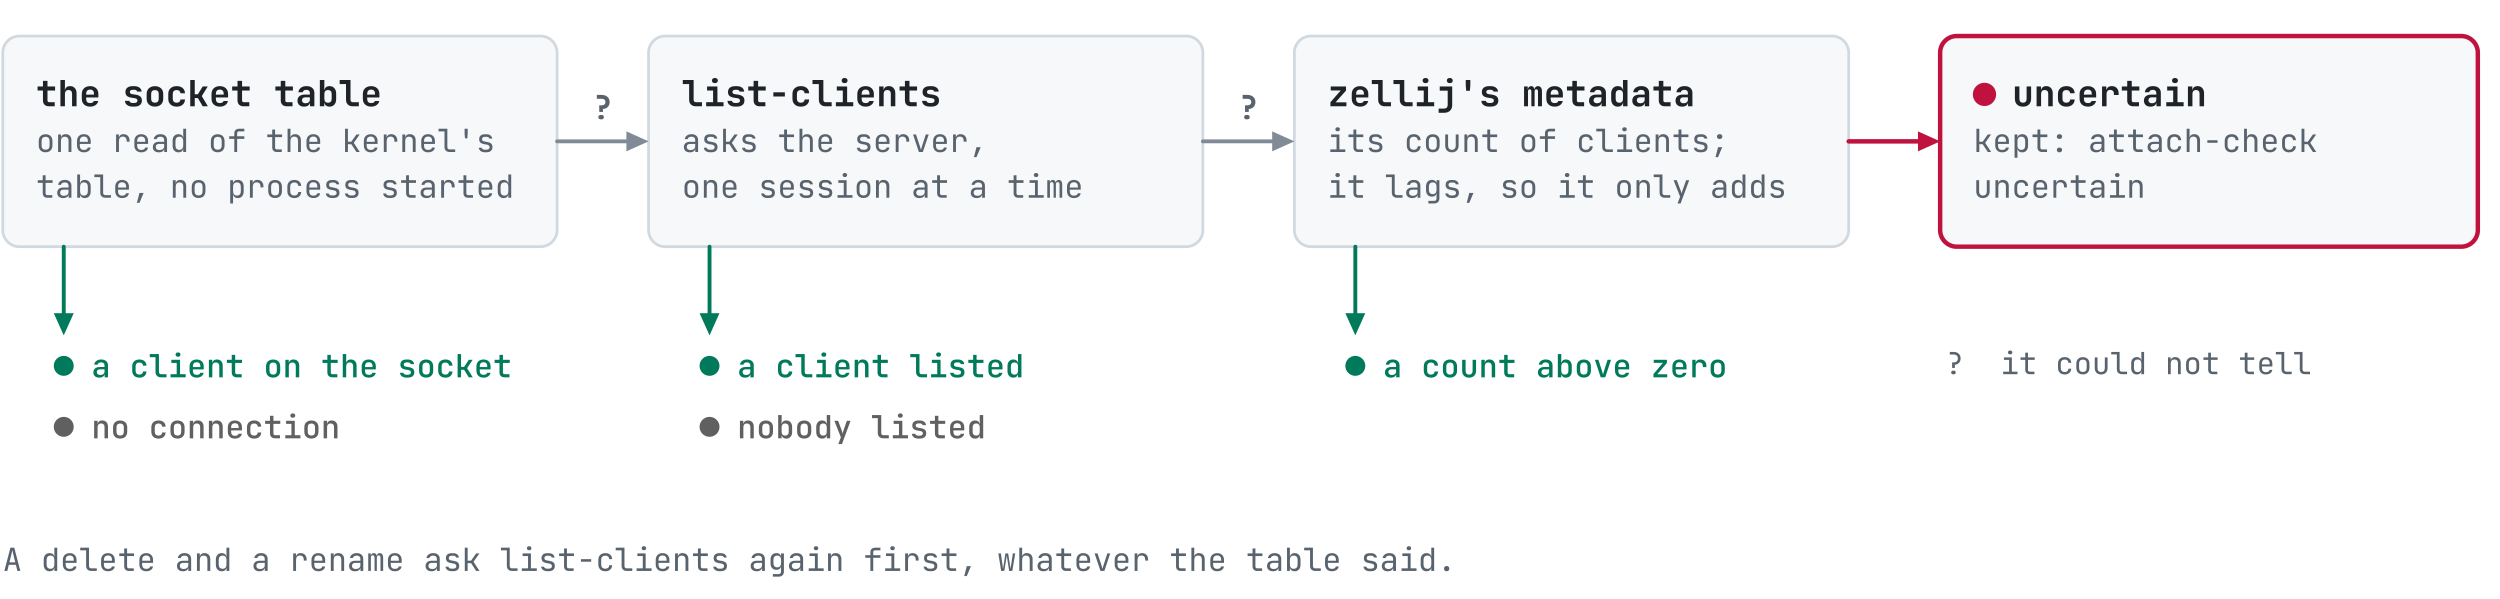
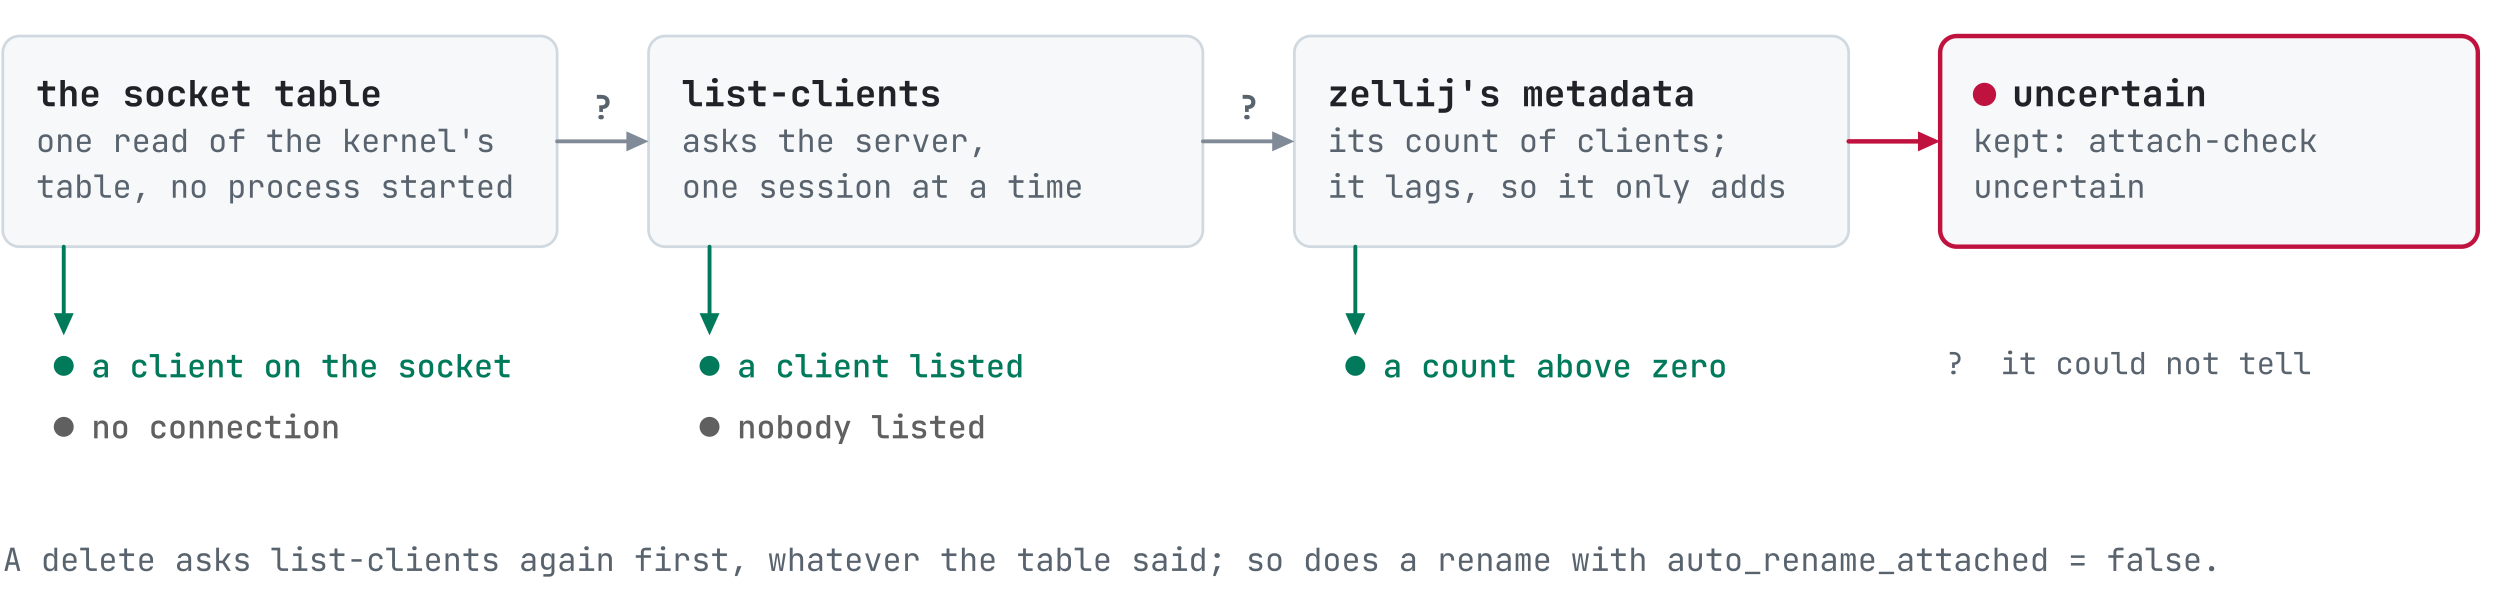
<svg xmlns="http://www.w3.org/2000/svg" viewBox="-1 -1 902 216" width="902" height="216" role="img" aria-label="How a pass tells whether a client is attached. The kernel's socket table answers first: a connection with an open other end means attached, no connection means no client. When the table cannot tell, zellij's list-clients is asked, one session at a time. When that gives no answer, zellij's count in its metadata file can add a client. When nothing can tell, the session is kept as uncertain.">
  <defs>
    <path id="g0" d="M360 0Q281 0 236 -44Q192 -88 192 -165V-437H43V-550H192V-705H318V-550H529V-437H318V-165Q318 -113 369 -113H519V0Z" />
    <path id="g1" d="M77 0V-730H202V-550L199 -445H233L199 -416Q199 -484 238 -522Q278 -560 347 -560Q428 -560 476 -506Q525 -452 525 -361V0H400V-348Q400 -398 374 -425Q348 -452 301 -452Q255 -452 228 -424Q202 -396 202 -344V0Z" />
    <path id="g2" d="M301 10Q231 10 179 -17Q127 -44 98 -92Q70 -141 70 -206V-344Q70 -409 98 -458Q127 -506 179 -533Q231 -560 301 -560Q370 -560 422 -533Q473 -506 502 -458Q530 -409 530 -344V-245H191V-206Q191 -148 219 -118Q247 -89 302 -89Q344 -89 370 -104Q396 -118 403 -146H526Q512 -75 450 -32Q389 10 301 10ZM409 -315V-345Q409 -402 382 -432Q355 -463 301 -463Q247 -463 219 -432Q191 -401 191 -344V-323L418 -325Z" />
    <path id="g3" d="M279 9Q216 9 169 -11Q122 -31 96 -66Q69 -102 67 -150H192Q194 -124 218 -108Q241 -92 279 -92H323Q369 -92 392 -110Q415 -128 415 -159Q415 -188 394 -204Q374 -221 331 -226L263 -236Q169 -249 125 -286Q81 -323 81 -397Q81 -474 133 -516Q185 -559 286 -559H324Q416 -559 471 -518Q526 -477 530 -408H405Q402 -430 380 -444Q359 -458 324 -458H286Q243 -458 224 -442Q204 -427 204 -397Q204 -369 221 -356Q238 -342 276 -336L347 -326Q445 -312 492 -274Q538 -235 538 -160Q538 -80 484 -36Q429 9 323 9Z" />
    <path id="g4" d="M300 9Q230 9 178 -18Q127 -44 98 -92Q70 -141 70 -207V-343Q70 -409 98 -458Q127 -506 178 -532Q230 -559 300 -559Q371 -559 422 -532Q473 -506 502 -458Q530 -409 530 -344V-207Q530 -141 502 -92Q473 -44 422 -18Q371 9 300 9ZM300 -100Q350 -100 378 -128Q405 -155 405 -207V-343Q405 -396 378 -423Q350 -450 300 -450Q251 -450 223 -423Q195 -396 195 -343V-207Q195 -155 223 -128Q251 -100 300 -100Z" />
    <path id="g5" d="M303 10Q233 10 180 -16Q128 -43 99 -92Q70 -140 70 -206V-344Q70 -411 99 -459Q128 -507 180 -534Q233 -560 303 -560Q407 -560 469 -506Q531 -453 534 -361H409Q406 -404 378 -428Q351 -451 303 -451Q253 -451 224 -424Q195 -396 195 -345V-206Q195 -155 224 -127Q253 -99 303 -99Q351 -99 378 -122Q406 -146 409 -189H534Q531 -97 469 -44Q407 10 303 10Z" />
    <path id="g6" d="M80 0V-730H205V-334H292L426 -550H566L400 -284L569 0H426L292 -228H205V0Z" />
    <path id="g7" d="M239 10Q154 10 105 -35Q56 -80 56 -156Q56 -237 110 -281Q164 -325 263 -325H400V-372Q400 -412 374 -434Q348 -457 303 -457Q262 -457 235 -439Q208 -421 203 -390H81Q90 -468 151 -514Q212 -560 307 -560Q408 -560 466 -510Q525 -459 525 -373V0H404V-96H384L404 -123Q404 -62 359 -26Q314 10 239 10ZM280 -84Q333 -84 366 -111Q400 -138 400 -181V-248H265Q227 -248 204 -226Q181 -204 181 -168Q181 -129 208 -106Q234 -84 280 -84Z" />
    <path id="g8" d="M347 10Q279 10 239 -28Q199 -67 199 -134L227 -105H199V0H77V-730H202V-576L198 -445H227L199 -416Q199 -483 239 -522Q279 -560 347 -560Q430 -560 480 -503Q530 -446 530 -349V-200Q530 -104 480 -47Q430 10 347 10ZM303 -98Q351 -98 378 -126Q405 -154 405 -206V-344Q405 -396 378 -424Q351 -452 303 -452Q256 -452 229 -424Q202 -395 202 -344V-206Q202 -155 229 -126Q256 -98 303 -98Z" />
    <path id="g9" d="M384 0Q330 0 290 -22Q249 -44 226 -84Q203 -125 203 -178V-617H27V-730H328V-178Q328 -148 346 -130Q363 -113 393 -113H559V0Z" />
    <path id="g10" d="M300 8Q234 8 186 -17Q138 -42 112 -90Q85 -137 85 -202V-348Q85 -414 112 -461Q138 -508 186 -533Q234 -558 300 -558Q366 -558 414 -533Q462 -508 488 -461Q515 -414 515 -349V-202Q515 -137 488 -90Q462 -42 414 -17Q366 8 300 8ZM300 -72Q359 -72 392 -105Q425 -138 425 -202V-348Q425 -412 392 -445Q359 -478 300 -478Q242 -478 208 -445Q175 -412 175 -348V-202Q175 -138 208 -105Q242 -72 300 -72Z" />
    <path id="g11" d="M92 0V-550H182V-445H201L182 -424Q182 -489 221 -524Q260 -560 329 -560Q412 -560 461 -509Q510 -458 510 -370V0H420V-360Q420 -419 388 -450Q357 -482 303 -482Q247 -482 214 -448Q182 -414 182 -350V0Z" />
    <path id="g12" d="M300 10Q235 10 186 -16Q138 -42 112 -90Q85 -137 85 -200V-350Q85 -414 112 -461Q138 -508 186 -534Q235 -560 300 -560Q365 -560 414 -534Q462 -508 488 -461Q515 -414 515 -350V-253H173V-200Q173 -135 206 -100Q239 -66 300 -66Q352 -66 384 -84Q416 -103 423 -140H513Q504 -71 446 -30Q387 10 300 10ZM427 -313V-350Q427 -415 394 -450Q362 -485 300 -485Q239 -485 206 -450Q173 -415 173 -350V-321H434Z" />
    <path id="g13" d="M111 0V-550H199V-445H220L191 -380Q191 -469 230 -514Q268 -560 344 -560Q431 -560 482 -506Q534 -451 534 -358V-325H444V-350Q444 -415 412 -450Q381 -484 323 -484Q266 -484 234 -449Q201 -414 201 -350V0Z" />
    <path id="g14" d="M252 10Q165 10 115 -34Q65 -79 65 -155Q65 -232 115 -276Q165 -320 250 -320H420V-375Q420 -426 390 -454Q359 -481 303 -481Q254 -481 221 -460Q188 -440 183 -405H93Q102 -476 160 -518Q218 -560 305 -560Q400 -560 455 -511Q510 -462 510 -378V0H422V-105H407L422 -120Q422 -60 376 -25Q329 10 252 10ZM274 -61Q338 -61 379 -93Q420 -125 420 -175V-253H252Q207 -253 181 -228Q155 -203 155 -160Q155 -114 186 -88Q218 -61 274 -61Z" />
    <path id="g15" d="M268 10Q186 10 136 -45Q85 -100 85 -194V-355Q85 -450 135 -505Q185 -560 268 -560Q336 -560 377 -523Q418 -486 418 -424L400 -445H420L418 -570V-730H508V0H418V-105H400L418 -126Q418 -63 377 -26Q336 10 268 10ZM298 -68Q354 -68 386 -103Q418 -138 418 -200V-350Q418 -412 386 -447Q354 -482 298 -482Q241 -482 208 -448Q175 -414 175 -350V-200Q175 -136 208 -102Q241 -68 298 -68Z" />
    <path id="g16" d="M220 0V-413H60V-495H220V-590Q220 -655 261 -692Q302 -730 374 -730H535V-648H374Q343 -648 326 -634Q310 -619 310 -590V-495H535V-413H310V0Z" />
    <path id="g17" d="M360 0Q289 0 250 -38Q210 -76 210 -145V-468H55V-550H210V-705H300V-550H520V-468H300V-145Q300 -82 360 -82H510V0Z" />
    <path id="g18" d="M92 0V-730H182V-550V-445H201L182 -424Q182 -489 221 -524Q260 -560 329 -560Q412 -560 461 -509Q510 -458 510 -370V0H420V-360Q420 -419 388 -452Q357 -484 303 -484Q247 -484 214 -449Q182 -414 182 -350V0Z" />
    <path id="g19" d="M95 0V-730H185V-323H291L451 -550H554L369 -288L557 0H452L292 -245H185V0Z" />
    <path id="g20" d="M375 0Q327 0 291 -19Q255 -38 235 -73Q215 -108 215 -155V-648H30V-730H305V-155Q305 -121 324 -102Q343 -82 375 -82H550V0Z" />
    <path id="g21" d="M258 -430 246 -580V-730H343V-580L332 -430Z" />
    <path id="g22" d="M283 8Q227 8 186 -10Q144 -27 120 -59Q95 -91 90 -135H180Q186 -106 212 -89Q239 -72 283 -72H325Q378 -72 404 -94Q430 -115 430 -151Q430 -186 406 -206Q383 -227 337 -234L263 -246Q182 -260 142 -296Q103 -333 103 -403Q103 -477 150 -518Q197 -558 291 -558H329Q408 -558 456 -521Q504 -484 514 -421H424Q418 -447 394 -462Q370 -478 329 -478H291Q240 -478 216 -459Q193 -440 193 -402Q193 -368 213 -352Q233 -336 276 -329L350 -317Q439 -303 480 -265Q520 -227 520 -155Q520 -79 472 -36Q423 8 325 8Z" />
    <path id="g23" d="M332 10Q264 10 223 -26Q182 -63 182 -126L200 -105H182V0H92V-730H182V-570L180 -445H200L182 -424Q182 -486 224 -523Q265 -560 332 -560Q415 -560 465 -505Q515 -450 515 -355V-194Q515 -100 465 -45Q415 10 332 10ZM302 -68Q359 -68 392 -102Q425 -136 425 -200V-350Q425 -414 392 -448Q359 -482 302 -482Q247 -482 214 -447Q182 -412 182 -350V-200Q182 -138 214 -103Q247 -68 302 -68Z" />
    <path id="g24" d="M165 160 245 -151H375L245 160Z" />
    <path id="g25" d="M92 180V-550H182V-445H200L182 -424Q182 -487 224 -524Q265 -560 333 -560Q416 -560 466 -506Q515 -451 515 -356V-195Q515 -132 492 -86Q470 -40 430 -15Q389 10 333 10Q266 10 224 -27Q182 -64 182 -126L200 -105H180L182 20V180ZM303 -68Q360 -68 392 -102Q425 -136 425 -200V-350Q425 -414 392 -448Q360 -482 303 -482Q248 -482 215 -447Q182 -412 182 -350V-200Q182 -138 215 -103Q248 -68 303 -68Z" />
    <path id="g26" d="M304 10Q238 10 188 -15Q139 -40 112 -88Q85 -135 85 -200V-350Q85 -416 112 -463Q139 -510 188 -535Q238 -560 304 -560Q399 -560 457 -509Q515 -458 518 -370H428Q425 -423 392 -452Q360 -480 304 -480Q245 -480 210 -446Q175 -413 175 -351V-200Q175 -138 210 -104Q245 -70 304 -70Q360 -70 392 -99Q425 -128 428 -180H518Q515 -92 457 -41Q399 10 304 10Z" />
    <path id="g27" d="M76 0V-114H268V-437H101V-550H388V-114H558V0ZM318 -642Q280 -642 258 -662Q236 -681 236 -714Q236 -747 258 -766Q280 -786 318 -786Q356 -786 378 -766Q400 -747 400 -714Q400 -681 378 -662Q356 -642 318 -642Z" />
    <path id="g28" d="M140 -272V-388H460V-272Z" />
    <path id="g29" d="M77 0V-550H199V-445H233L199 -416Q199 -484 238 -522Q278 -560 347 -560Q428 -560 476 -506Q525 -452 525 -361V0H400V-348Q400 -398 374 -425Q348 -452 301 -452Q255 -452 228 -424Q202 -396 202 -344V0Z" />
    <path id="g30" d="M239 0 55 -550H147L269 -180Q280 -147 289 -116Q298 -86 302 -69Q307 -86 316 -116Q325 -147 335 -180L454 -550H545L361 0Z" />
    <path id="g31" d="M85 0V-82H280V-468H110V-550H370V-82H555V0ZM315 -649Q282 -649 263 -666Q244 -683 244 -712Q244 -742 263 -760Q282 -777 315 -777Q348 -777 367 -760Q386 -742 386 -712Q386 -683 367 -666Q348 -649 315 -649Z" />
    <path id="g32" d="M66 0V-550H145V-484H163L149 -460Q149 -506 174 -533Q198 -560 240 -560Q286 -560 311 -526Q336 -492 336 -430L309 -484H351L332 -460Q332 -506 358 -533Q383 -560 425 -560Q477 -560 506 -521Q534 -482 534 -418V0H451V-419Q451 -453 436 -472Q422 -491 394 -491Q367 -491 352 -472Q336 -454 336 -420V0H264V-419Q264 -454 248 -472Q233 -491 205 -491Q177 -491 163 -472Q149 -454 149 -420V0Z" />
    <path id="g33" d="M193 -217 191 -417H270Q320 -417 350 -444Q380 -471 380 -515Q380 -560 350 -586Q320 -613 269 -613H120V-730H263Q337 -730 391 -704Q445 -677 475 -629Q505 -581 505 -515Q505 -454 480 -408Q454 -362 409 -335Q364 -308 304 -307V-217ZM234 5Q203 5 184 -14Q165 -32 165 -61Q165 -90 184 -108Q203 -127 234 -127H264Q295 -127 314 -109Q332 -91 332 -61Q332 -32 313 -14Q294 5 263 5Z" />
    <path id="g34" d="M78 0V-113L365 -440H87V-550H511V-437L221 -110H522V0Z" />
    <path id="g35" d="M82 180V64H229Q279 64 306 37Q333 10 333 -39V-434H112V-550H458V-36Q458 64 398 122Q338 180 236 180ZM391 -642Q353 -642 331 -662Q309 -681 309 -714Q309 -747 331 -766Q353 -786 391 -786Q429 -786 451 -766Q473 -747 473 -714Q473 -681 451 -662Q429 -642 391 -642Z" />
    <path id="g36" d="M247 -430 234 -574V-730H361V-574L349 -430Z" />
    <path id="g37" d="M52 0V-550H154V-476H175L158 -458Q158 -504 184 -532Q210 -560 251 -560Q295 -560 320 -524Q344 -488 344 -427L322 -476H356L343 -458Q343 -504 369 -532Q395 -560 438 -560Q489 -560 519 -522Q549 -484 549 -419V0H439V-414Q439 -441 427 -456Q415 -472 392 -472Q370 -472 358 -457Q345 -442 345 -414V0H255V-414Q255 -442 243 -457Q231 -472 208 -472Q185 -472 174 -457Q162 -442 162 -414V0Z" />
    <path id="g38" d="M253 10Q171 10 120 -47Q70 -104 70 -200V-349Q70 -446 120 -503Q170 -560 253 -560Q321 -560 361 -522Q401 -483 401 -416L373 -445H402L398 -576V-730H523V0H401V-105H373L401 -134Q401 -67 361 -28Q321 10 253 10ZM297 -98Q345 -98 372 -126Q398 -155 398 -206V-344Q398 -395 372 -424Q345 -452 297 -452Q249 -452 222 -424Q195 -396 195 -344V-206Q195 -154 222 -126Q249 -98 297 -98Z" />
    <path id="g39" d="M299 10Q204 10 147 -46Q90 -103 90 -200V-550H180V-200Q180 -138 212 -104Q244 -69 299 -69Q355 -69 388 -104Q420 -138 420 -200V-550H510V-200Q510 -103 452 -46Q394 10 299 10Z" />
    <path id="g40" d="M170 160 250 -151H380L250 160ZM290 -410Q257 -410 236 -431Q215 -452 215 -485Q215 -517 236 -538Q258 -560 290 -560H310Q342 -560 364 -538Q385 -517 385 -485Q385 -452 364 -431Q343 -410 310 -410Z" />
    <path id="g41" d="M161 180V98H336Q378 98 398 79Q417 60 417 20V-50L419 -150H401L418 -165Q418 -105 378 -70Q338 -35 271 -35Q186 -35 137 -90Q88 -146 88 -240V-356Q88 -450 137 -505Q186 -560 271 -560Q338 -560 378 -525Q418 -490 418 -430L401 -445H418V-550H507V20Q507 94 462 137Q416 180 335 180ZM298 -113Q354 -113 386 -148Q418 -183 418 -245V-350Q418 -412 386 -447Q354 -482 298 -482Q241 -482 210 -448Q178 -414 178 -350V-245Q178 -181 210 -147Q241 -113 298 -113Z" />
    <path id="g42" d="M178 180 259 -34 55 -550H155L283 -210Q290 -193 296 -170Q302 -146 306 -130Q310 -146 316 -170Q322 -193 328 -210L448 -550H545L274 180Z" />
    <path id="g43" d="M300 10Q195 10 135 -48Q75 -107 75 -208V-550H200V-209Q200 -156 226 -128Q252 -99 300 -99Q347 -99 374 -128Q400 -156 400 -209V-550H525V-208Q525 -107 464 -48Q403 10 300 10Z" />
    <path id="g44" d="M94 0V-550H212V-445H243L206 -381Q206 -470 246 -515Q286 -560 364 -560Q453 -560 504 -505Q555 -450 555 -353V-313H424V-344Q424 -397 396 -426Q369 -455 321 -455Q272 -455 246 -426Q219 -397 219 -344V0Z" />
    <path id="g45" d="M300 -410Q263 -410 240 -430Q217 -451 217 -485Q217 -519 240 -540Q263 -560 300 -560Q338 -560 360 -540Q383 -519 383 -485Q383 -451 360 -430Q338 -410 300 -410ZM300 10Q263 10 240 -10Q217 -31 217 -65Q217 -99 240 -120Q263 -140 300 -140Q338 -140 360 -120Q383 -99 383 -65Q383 -31 360 -10Q338 10 300 10Z" />
    <path id="g46" d="M140 -290V-370H460V-290Z" />
    <path id="g47" d="M245 10Q159 10 110 -34Q60 -79 60 -156Q60 -234 112 -278Q165 -323 257 -323H410V-374Q410 -419 382 -444Q354 -469 303 -469Q258 -469 228 -450Q198 -430 193 -398H87Q96 -472 156 -516Q215 -560 306 -560Q404 -560 461 -510Q518 -461 518 -376V0H413V-101H395L413 -121Q413 -61 367 -26Q321 10 245 10ZM277 -73Q335 -73 372 -102Q410 -132 410 -178V-250H259Q217 -250 192 -227Q168 -204 168 -164Q168 -122 197 -98Q226 -73 277 -73Z" />
    <path id="g48" d="M304 10Q236 10 184 -16Q133 -41 106 -90Q78 -138 78 -203V-347Q78 -413 106 -461Q133 -509 184 -534Q236 -560 304 -560Q403 -560 463 -508Q523 -456 526 -366H418Q415 -413 385 -439Q355 -465 304 -465Q249 -465 217 -434Q185 -404 185 -348V-203Q185 -147 217 -116Q249 -85 304 -85Q355 -85 385 -111Q415 -137 418 -184H526Q523 -94 463 -42Q403 10 304 10Z" />
    <path id="g49" d="M379 0Q328 0 290 -20Q252 -41 230 -79Q209 -117 209 -167V-632H29V-730H317V-167Q317 -135 335 -116Q353 -98 384 -98H554V0Z" />
    <path id="g50" d="M81 0V-98H274V-452H106V-550H379V-98H556V0ZM316 -645Q281 -645 260 -664Q239 -682 239 -713Q239 -745 260 -764Q281 -782 316 -782Q351 -782 372 -764Q393 -745 393 -713Q393 -682 372 -664Q351 -645 316 -645Z" />
    <path id="g51" d="M300 10Q233 10 182 -16Q132 -43 105 -91Q78 -139 78 -203V-347Q78 -412 105 -460Q132 -507 182 -534Q233 -560 300 -560Q368 -560 418 -534Q468 -507 495 -460Q522 -412 522 -347V-249H182V-203Q182 -142 212 -110Q243 -78 301 -78Q348 -78 377 -94Q406 -111 413 -143H520Q508 -73 448 -32Q388 10 300 10ZM418 -314V-348Q418 -408 388 -441Q358 -474 300 -474Q243 -474 212 -441Q182 -408 182 -347V-322L426 -323Z" />
    <path id="g52" d="M84 0V-550H191V-445H217L191 -420Q191 -486 230 -523Q269 -560 338 -560Q420 -560 469 -508Q518 -455 518 -366V0H410V-354Q410 -408 381 -437Q352 -466 302 -466Q251 -466 222 -436Q192 -405 192 -347V0Z" />
    <path id="g53" d="M360 0Q285 0 243 -41Q201 -82 201 -155V-452H49V-550H201V-705H309V-550H524V-452H309V-155Q309 -98 364 -98H514V0Z" />
    <path id="g54" d="M300 9Q232 9 182 -17Q132 -43 105 -91Q78 -139 78 -204V-346Q78 -412 105 -460Q132 -507 182 -533Q232 -559 300 -559Q368 -559 418 -533Q468 -507 495 -460Q522 -412 522 -346V-204Q522 -139 495 -91Q468 -43 418 -17Q368 9 300 9ZM300 -86Q355 -86 385 -116Q415 -147 415 -204V-346Q415 -404 385 -434Q355 -464 300 -464Q246 -464 216 -434Q185 -404 185 -346V-204Q185 -147 216 -116Q246 -86 300 -86Z" />
    <path id="g55" d="M84 0V-730H192V-550L191 -445H217L191 -420Q191 -486 230 -523Q269 -560 338 -560Q420 -560 469 -508Q518 -455 518 -366V0H410V-354Q410 -408 381 -438Q352 -468 302 -468Q251 -468 222 -436Q192 -405 192 -347V0Z" />
    <path id="g56" d="M281 9Q222 9 178 -10Q133 -29 108 -62Q82 -96 78 -142H186Q190 -115 215 -98Q240 -82 281 -82H324Q373 -82 398 -102Q423 -122 423 -155Q423 -187 400 -206Q378 -224 334 -230L263 -241Q175 -255 134 -292Q92 -328 92 -400Q92 -476 142 -518Q191 -559 288 -559H326Q412 -559 464 -520Q515 -480 522 -414H414Q410 -438 388 -453Q365 -468 326 -468H288Q241 -468 220 -450Q198 -433 198 -399Q198 -369 217 -354Q236 -339 276 -333L349 -321Q442 -308 486 -270Q529 -231 529 -158Q529 -79 478 -35Q426 9 324 9Z" />
    <path id="g57" d="M87 0V-730H195V-329H292L438 -550H560L385 -286L563 0H439L292 -236H195V0Z" />
    <path id="g58" d="M261 10Q178 10 128 -46Q78 -102 78 -197V-352Q78 -448 128 -504Q178 -560 261 -560Q329 -560 369 -522Q409 -485 409 -420L386 -445H411L408 -573V-730H516V0H409V-105H386L409 -130Q409 -65 369 -28Q329 10 261 10ZM298 -84Q349 -84 378 -116Q408 -147 408 -203V-347Q408 -403 378 -434Q349 -466 298 -466Q245 -466 215 -436Q185 -405 185 -347V-203Q185 -145 215 -114Q245 -84 298 -84Z" />
    <path id="g59" d="M339 10Q271 10 231 -28Q191 -65 191 -130L214 -105H191V0H84V-730H192V-573L189 -445H214L191 -420Q191 -485 232 -522Q272 -560 339 -560Q422 -560 472 -504Q522 -448 522 -352V-197Q522 -102 472 -46Q422 10 339 10ZM302 -84Q355 -84 385 -114Q415 -145 415 -203V-347Q415 -405 385 -436Q355 -466 302 -466Q251 -466 222 -434Q192 -403 192 -347V-203Q192 -147 222 -116Q251 -84 302 -84Z" />
    <path id="g60" d="M172 180 251 -32 46 -550H165L280 -240Q287 -220 294 -192Q301 -164 306 -146Q310 -164 317 -192Q324 -220 331 -240L439 -550H554L286 180Z" />
    <path id="g61" d="M299 10Q200 10 141 -48Q82 -105 82 -204V-550H190V-204Q190 -147 219 -116Q248 -84 299 -84Q351 -84 380 -116Q410 -147 410 -204V-550H518V-204Q518 -105 458 -48Q399 10 299 10Z" />
    <path id="g62" d="M229 0 47 -550H157L270 -198Q281 -167 290 -136Q298 -104 302 -86Q307 -104 316 -136Q324 -167 333 -198L444 -550H553L371 0Z" />
    <path id="g63" d="M84 0V-102L381 -454H93V-550H505V-448L204 -96H516V0Z" />
    <path id="g64" d="M102 0V-550H206V-445H232L199 -380Q199 -469 238 -514Q277 -560 354 -560Q442 -560 494 -506Q545 -451 545 -356V-319H434V-347Q434 -406 404 -438Q375 -469 322 -469Q269 -469 240 -437Q210 -405 210 -347V0Z" />
    <path id="g65" d="M211 -205V-385H261Q325 -385 362 -420Q400 -456 400 -515Q400 -574 362 -610Q325 -645 260 -645H135V-730H260Q330 -730 382 -704Q433 -677 462 -629Q490 -581 490 -515Q490 -458 466 -412Q442 -367 400 -340Q357 -313 301 -310V-205ZM240 5Q214 5 197 -12Q180 -29 180 -55Q180 -81 197 -98Q214 -115 240 -115H270Q299 -115 314 -98Q330 -82 330 -56Q330 -30 313 -12Q296 5 270 5Z" />
    <path id="g66" d="M50 0 240 -730H361L550 0H459L411 -194H190L142 0ZM208 -270H392L336 -495Q320 -559 311 -602Q302 -645 300 -658Q298 -645 289 -602Q280 -559 264 -496Z" />
    <path id="g67" d="M123 0 35 -550H115L170 -160Q173 -138 176 -112Q180 -87 182 -70Q184 -87 188 -112Q193 -138 196 -160L257 -550H343L404 -160Q407 -138 412 -112Q416 -87 418 -70Q420 -87 424 -112Q429 -138 432 -160L489 -550H565L473 0H374L315 -380Q311 -408 306 -436Q301 -464 299 -480Q297 -464 293 -436Q289 -408 284 -380L222 0Z" />
-     <path id="g68" d="M300 10Q262 10 240 -12Q217 -34 217 -71Q217 -110 240 -133Q262 -156 300 -156Q338 -156 360 -133Q383 -110 383 -71Q383 -34 360 -12Q338 10 300 10Z" />
+     <path id="g68" d="M60 100V25H540V100Z" />
+     <path id="g69" d="M85 -410V-490H515V-410ZM85 -170V-250H515V-170Z" />
+     <path id="g70" d="M300 10Q262 10 240 -12Q217 -34 217 -71Q217 -110 240 -133Q262 -156 300 -156Q338 -156 360 -133Q383 -110 383 -71Q383 -34 360 -12Q338 10 300 10Z" />
  </defs>
  <rect x="0" y="12" width="200" height="76" rx="6" fill="#f6f8fa" stroke="#d1d9e0" stroke-width="1" />
  <g transform="scale(0.013)" fill="#1f2328">
    <use href="#g0" x="923.1" y="2873.1" />
    <use href="#g1" x="1523.1" y="2873.1" />
    <use href="#g2" x="2123.1" y="2873.1" />
    <use href="#g3" x="3323.1" y="2873.1" />
    <use href="#g4" x="3923.1" y="2873.1" />
    <use href="#g5" x="4523.1" y="2873.1" />
    <use href="#g6" x="5123.1" y="2873.1" />
    <use href="#g2" x="5723.1" y="2873.1" />
    <use href="#g0" x="6323.1" y="2873.1" />
    <use href="#g0" x="7523.1" y="2873.1" />
    <use href="#g7" x="8123.1" y="2873.1" />
    <use href="#g8" x="8723.1" y="2873.1" />
    <use href="#g9" x="9323.1" y="2873.1" />
    <use href="#g2" x="9923.1" y="2873.1" />
  </g>
  <g transform="scale(0.0115)" fill="#59636e">
    <use href="#g10" x="1043.5" y="4682.6" />
    <use href="#g11" x="1643.5" y="4682.6" />
    <use href="#g12" x="2243.5" y="4682.6" />
    <use href="#g13" x="3443.5" y="4682.6" />
    <use href="#g12" x="4043.5" y="4682.6" />
    <use href="#g14" x="4643.5" y="4682.6" />
    <use href="#g15" x="5243.5" y="4682.6" />
    <use href="#g10" x="6443.5" y="4682.6" />
    <use href="#g16" x="7043.5" y="4682.6" />
    <use href="#g17" x="8243.5" y="4682.6" />
    <use href="#g18" x="8843.5" y="4682.6" />
    <use href="#g12" x="9443.5" y="4682.6" />
    <use href="#g19" x="10643.5" y="4682.6" />
    <use href="#g12" x="11243.5" y="4682.6" />
    <use href="#g13" x="11843.5" y="4682.6" />
    <use href="#g11" x="12443.5" y="4682.6" />
    <use href="#g12" x="13043.5" y="4682.6" />
    <use href="#g20" x="13643.5" y="4682.6" />
    <use href="#g21" x="14243.5" y="4682.6" />
    <use href="#g22" x="14843.5" y="4682.6" />
  </g>
  <g transform="scale(0.0115)" fill="#59636e">
    <use href="#g17" x="1043.5" y="6117.4" />
    <use href="#g14" x="1643.5" y="6117.4" />
    <use href="#g23" x="2243.5" y="6117.4" />
    <use href="#g20" x="2843.5" y="6117.4" />
    <use href="#g12" x="3443.5" y="6117.4" />
    <use href="#g24" x="4043.5" y="6117.4" />
    <use href="#g11" x="5243.5" y="6117.4" />
    <use href="#g10" x="5843.5" y="6117.4" />
    <use href="#g25" x="7043.5" y="6117.4" />
    <use href="#g13" x="7643.5" y="6117.4" />
    <use href="#g10" x="8243.5" y="6117.4" />
    <use href="#g26" x="8843.5" y="6117.4" />
    <use href="#g12" x="9443.5" y="6117.4" />
    <use href="#g22" x="10043.5" y="6117.4" />
    <use href="#g22" x="10643.5" y="6117.4" />
    <use href="#g22" x="11843.5" y="6117.4" />
    <use href="#g17" x="12443.5" y="6117.4" />
    <use href="#g14" x="13043.5" y="6117.4" />
    <use href="#g13" x="13643.5" y="6117.4" />
    <use href="#g17" x="14243.5" y="6117.4" />
    <use href="#g12" x="14843.5" y="6117.4" />
    <use href="#g15" x="15443.5" y="6117.4" />
  </g>
  <rect x="233" y="12" width="200" height="76" rx="6" fill="#f6f8fa" stroke="#d1d9e0" stroke-width="1" />
  <g transform="scale(0.013)" fill="#1f2328">
    <use href="#g9" x="18846.2" y="2873.1" />
    <use href="#g27" x="19446.2" y="2873.1" />
    <use href="#g3" x="20046.2" y="2873.1" />
    <use href="#g0" x="20646.2" y="2873.1" />
    <use href="#g28" x="21246.2" y="2873.1" />
    <use href="#g5" x="21846.2" y="2873.1" />
    <use href="#g9" x="22446.2" y="2873.1" />
    <use href="#g27" x="23046.2" y="2873.1" />
    <use href="#g2" x="23646.2" y="2873.1" />
    <use href="#g29" x="24246.2" y="2873.1" />
    <use href="#g0" x="24846.2" y="2873.1" />
    <use href="#g3" x="25446.2" y="2873.1" />
  </g>
  <g transform="scale(0.0115)" fill="#59636e">
    <use href="#g14" x="21304.3" y="4682.6" />
    <use href="#g22" x="21904.3" y="4682.6" />
    <use href="#g19" x="22504.3" y="4682.6" />
    <use href="#g22" x="23104.3" y="4682.6" />
    <use href="#g17" x="24304.3" y="4682.6" />
    <use href="#g18" x="24904.3" y="4682.6" />
    <use href="#g12" x="25504.3" y="4682.6" />
    <use href="#g22" x="26704.3" y="4682.6" />
    <use href="#g12" x="27304.3" y="4682.6" />
    <use href="#g13" x="27904.3" y="4682.6" />
    <use href="#g30" x="28504.3" y="4682.6" />
    <use href="#g12" x="29104.3" y="4682.6" />
    <use href="#g13" x="29704.3" y="4682.6" />
    <use href="#g24" x="30304.3" y="4682.6" />
  </g>
  <g transform="scale(0.0115)" fill="#59636e">
    <use href="#g10" x="21304.3" y="6117.4" />
    <use href="#g11" x="21904.3" y="6117.4" />
    <use href="#g12" x="22504.3" y="6117.4" />
    <use href="#g22" x="23704.3" y="6117.4" />
    <use href="#g12" x="24304.3" y="6117.4" />
    <use href="#g22" x="24904.3" y="6117.4" />
    <use href="#g22" x="25504.3" y="6117.4" />
    <use href="#g31" x="26104.3" y="6117.4" />
    <use href="#g10" x="26704.3" y="6117.4" />
    <use href="#g11" x="27304.3" y="6117.4" />
    <use href="#g14" x="28504.3" y="6117.4" />
    <use href="#g17" x="29104.3" y="6117.4" />
    <use href="#g14" x="30304.3" y="6117.4" />
    <use href="#g17" x="31504.3" y="6117.4" />
    <use href="#g31" x="32104.3" y="6117.4" />
    <use href="#g32" x="32704.3" y="6117.4" />
    <use href="#g12" x="33304.3" y="6117.4" />
  </g>
  <path d="M200,50.0 L226.0,50.0" fill="none" stroke="#818b98" stroke-width="1.4" stroke-linejoin="round" stroke-linecap="round" />
  <path d="M233,50.0 L225.0,53.6 L225.0,46.4 Z" fill="#818b98" />
  <g transform="scale(0.012)" fill="#59636e">
    <use href="#g33" x="17741.7" y="3500.0" />
  </g>
  <rect x="466" y="12" width="200" height="76" rx="6" fill="#f6f8fa" stroke="#d1d9e0" stroke-width="1" />
  <g transform="scale(0.013)" fill="#1f2328">
    <use href="#g34" x="36769.2" y="2873.1" />
    <use href="#g2" x="37369.2" y="2873.1" />
    <use href="#g9" x="37969.2" y="2873.1" />
    <use href="#g9" x="38569.2" y="2873.1" />
    <use href="#g27" x="39169.2" y="2873.1" />
    <use href="#g35" x="39769.2" y="2873.1" />
    <use href="#g36" x="40369.2" y="2873.1" />
    <use href="#g3" x="40969.2" y="2873.1" />
    <use href="#g37" x="42169.2" y="2873.1" />
    <use href="#g2" x="42769.2" y="2873.1" />
    <use href="#g0" x="43369.2" y="2873.1" />
    <use href="#g7" x="43969.2" y="2873.1" />
    <use href="#g38" x="44569.2" y="2873.1" />
    <use href="#g7" x="45169.2" y="2873.1" />
    <use href="#g0" x="45769.2" y="2873.1" />
    <use href="#g7" x="46369.2" y="2873.1" />
  </g>
  <g transform="scale(0.0115)" fill="#59636e">
    <use href="#g31" x="41565.2" y="4682.6" />
    <use href="#g17" x="42165.2" y="4682.6" />
    <use href="#g22" x="42765.2" y="4682.6" />
    <use href="#g26" x="43965.2" y="4682.6" />
    <use href="#g10" x="44565.2" y="4682.6" />
    <use href="#g39" x="45165.2" y="4682.6" />
    <use href="#g11" x="45765.2" y="4682.6" />
    <use href="#g17" x="46365.2" y="4682.6" />
    <use href="#g10" x="47565.2" y="4682.6" />
    <use href="#g16" x="48165.2" y="4682.6" />
    <use href="#g26" x="49365.2" y="4682.6" />
    <use href="#g20" x="49965.2" y="4682.6" />
    <use href="#g31" x="50565.2" y="4682.6" />
    <use href="#g12" x="51165.2" y="4682.6" />
    <use href="#g11" x="51765.2" y="4682.6" />
    <use href="#g17" x="52365.2" y="4682.6" />
    <use href="#g22" x="52965.2" y="4682.6" />
    <use href="#g40" x="53565.2" y="4682.6" />
  </g>
  <g transform="scale(0.0115)" fill="#59636e">
    <use href="#g31" x="41565.2" y="6117.4" />
    <use href="#g17" x="42165.2" y="6117.4" />
    <use href="#g20" x="43365.2" y="6117.4" />
    <use href="#g14" x="43965.2" y="6117.4" />
    <use href="#g41" x="44565.2" y="6117.4" />
    <use href="#g22" x="45165.2" y="6117.4" />
    <use href="#g24" x="45765.2" y="6117.4" />
    <use href="#g22" x="46965.2" y="6117.4" />
    <use href="#g10" x="47565.2" y="6117.4" />
    <use href="#g31" x="48765.2" y="6117.4" />
    <use href="#g17" x="49365.2" y="6117.4" />
    <use href="#g10" x="50565.2" y="6117.4" />
    <use href="#g11" x="51165.2" y="6117.4" />
    <use href="#g20" x="51765.2" y="6117.4" />
    <use href="#g42" x="52365.2" y="6117.4" />
    <use href="#g14" x="53565.2" y="6117.4" />
    <use href="#g15" x="54165.2" y="6117.4" />
    <use href="#g15" x="54765.2" y="6117.4" />
    <use href="#g22" x="55365.2" y="6117.4" />
  </g>
  <path d="M433,50.0 L459.0,50.0" fill="none" stroke="#818b98" stroke-width="1.4" stroke-linejoin="round" stroke-linecap="round" />
  <path d="M466,50.0 L458.0,53.6 L458.0,46.4 Z" fill="#818b98" />
  <g transform="scale(0.012)" fill="#59636e">
    <use href="#g33" x="37158.3" y="3500.0" />
  </g>
  <rect x="699" y="12" width="194" height="76" rx="6" fill="#f6f8fa" stroke="#C0123E" stroke-width="1.6" />
  <circle cx="715" cy="33.06" r="4.2" fill="#C0123E" />
  <g transform="scale(0.013)" fill="#1f2328">
    <use href="#g43" x="55769.2" y="2873.1" />
    <use href="#g29" x="56369.2" y="2873.1" />
    <use href="#g5" x="56969.2" y="2873.1" />
    <use href="#g2" x="57569.2" y="2873.1" />
    <use href="#g44" x="58169.2" y="2873.1" />
    <use href="#g0" x="58769.2" y="2873.1" />
    <use href="#g7" x="59369.2" y="2873.1" />
    <use href="#g27" x="59969.2" y="2873.1" />
    <use href="#g29" x="60569.2" y="2873.1" />
  </g>
  <g transform="scale(0.0115)" fill="#59636e">
    <use href="#g19" x="61826.1" y="4682.6" />
    <use href="#g12" x="62426.1" y="4682.6" />
    <use href="#g25" x="63026.1" y="4682.6" />
    <use href="#g17" x="63626.1" y="4682.6" />
    <use href="#g45" x="64226.1" y="4682.6" />
    <use href="#g14" x="65426.1" y="4682.6" />
    <use href="#g17" x="66026.1" y="4682.6" />
    <use href="#g17" x="66626.1" y="4682.6" />
    <use href="#g14" x="67226.1" y="4682.6" />
    <use href="#g26" x="67826.1" y="4682.6" />
    <use href="#g18" x="68426.1" y="4682.6" />
    <use href="#g46" x="69026.1" y="4682.6" />
    <use href="#g26" x="69626.1" y="4682.6" />
    <use href="#g18" x="70226.1" y="4682.6" />
    <use href="#g12" x="70826.1" y="4682.6" />
    <use href="#g26" x="71426.1" y="4682.6" />
    <use href="#g19" x="72026.1" y="4682.6" />
  </g>
  <g transform="scale(0.0115)" fill="#59636e">
    <use href="#g39" x="61826.1" y="6117.4" />
    <use href="#g11" x="62426.1" y="6117.4" />
    <use href="#g26" x="63026.1" y="6117.4" />
    <use href="#g12" x="63626.1" y="6117.4" />
    <use href="#g13" x="64226.1" y="6117.4" />
    <use href="#g17" x="64826.1" y="6117.4" />
    <use href="#g14" x="65426.1" y="6117.4" />
    <use href="#g31" x="66026.1" y="6117.4" />
    <use href="#g11" x="66626.1" y="6117.4" />
  </g>
  <path d="M666,50.0 L692.0,50.0" fill="none" stroke="#C0123E" stroke-width="1.6" stroke-linejoin="round" stroke-linecap="round" />
  <path d="M699,50.0 L691.0,53.6 L691.0,46.4 Z" fill="#C0123E" />
  <path d="M22,88 L22.0,113.0" fill="none" stroke="#007A5A" stroke-width="1.4" stroke-linejoin="round" stroke-linecap="round" />
  <path d="M22,120 L18.4,112.0 L25.6,112.0 Z" fill="#007A5A" />
  <circle cx="22" cy="131.0" r="3.6" fill="#007A5A" />
  <g transform="scale(0.0115)" fill="#007A5A">
    <use href="#g47" x="2782.6" y="11751.3" />
    <use href="#g48" x="3982.6" y="11751.3" />
    <use href="#g49" x="4582.6" y="11751.3" />
    <use href="#g50" x="5182.6" y="11751.3" />
    <use href="#g51" x="5782.6" y="11751.3" />
    <use href="#g52" x="6382.6" y="11751.3" />
    <use href="#g53" x="6982.6" y="11751.3" />
    <use href="#g54" x="8182.6" y="11751.3" />
    <use href="#g52" x="8782.6" y="11751.3" />
    <use href="#g53" x="9982.6" y="11751.3" />
    <use href="#g55" x="10582.6" y="11751.3" />
    <use href="#g51" x="11182.6" y="11751.3" />
    <use href="#g56" x="12382.6" y="11751.3" />
    <use href="#g54" x="12982.6" y="11751.3" />
    <use href="#g48" x="13582.6" y="11751.3" />
    <use href="#g57" x="14182.6" y="11751.3" />
    <use href="#g51" x="14782.6" y="11751.3" />
    <use href="#g53" x="15382.6" y="11751.3" />
  </g>
  <circle cx="22" cy="153.0" r="3.6" fill="#616061" />
  <g transform="scale(0.0115)" fill="#616061">
    <use href="#g52" x="2782.6" y="13664.3" />
    <use href="#g54" x="3382.6" y="13664.3" />
    <use href="#g48" x="4582.6" y="13664.3" />
    <use href="#g54" x="5182.6" y="13664.3" />
    <use href="#g52" x="5782.6" y="13664.3" />
    <use href="#g52" x="6382.6" y="13664.3" />
    <use href="#g51" x="6982.6" y="13664.3" />
    <use href="#g48" x="7582.6" y="13664.3" />
    <use href="#g53" x="8182.6" y="13664.3" />
    <use href="#g50" x="8782.6" y="13664.3" />
    <use href="#g54" x="9382.6" y="13664.3" />
    <use href="#g52" x="9982.6" y="13664.3" />
  </g>
  <path d="M255,88 L255.0,113.0" fill="none" stroke="#007A5A" stroke-width="1.4" stroke-linejoin="round" stroke-linecap="round" />
  <path d="M255,120 L251.4,112.0 L258.6,112.0 Z" fill="#007A5A" />
  <circle cx="255" cy="131.0" r="3.6" fill="#007A5A" />
  <g transform="scale(0.0115)" fill="#007A5A">
    <use href="#g47" x="23043.5" y="11751.3" />
    <use href="#g48" x="24243.5" y="11751.3" />
    <use href="#g49" x="24843.5" y="11751.3" />
    <use href="#g50" x="25443.5" y="11751.3" />
    <use href="#g51" x="26043.5" y="11751.3" />
    <use href="#g52" x="26643.5" y="11751.3" />
    <use href="#g53" x="27243.5" y="11751.3" />
    <use href="#g49" x="28443.5" y="11751.3" />
    <use href="#g50" x="29043.5" y="11751.3" />
    <use href="#g56" x="29643.5" y="11751.3" />
    <use href="#g53" x="30243.5" y="11751.3" />
    <use href="#g51" x="30843.5" y="11751.3" />
    <use href="#g58" x="31443.5" y="11751.3" />
  </g>
  <circle cx="255" cy="153.0" r="3.6" fill="#616061" />
  <g transform="scale(0.0115)" fill="#616061">
    <use href="#g52" x="23043.5" y="13664.3" />
    <use href="#g54" x="23643.5" y="13664.3" />
    <use href="#g59" x="24243.5" y="13664.3" />
    <use href="#g54" x="24843.5" y="13664.3" />
    <use href="#g58" x="25443.5" y="13664.3" />
    <use href="#g60" x="26043.5" y="13664.3" />
    <use href="#g49" x="27243.5" y="13664.3" />
    <use href="#g50" x="27843.5" y="13664.3" />
    <use href="#g56" x="28443.5" y="13664.3" />
    <use href="#g53" x="29043.5" y="13664.3" />
    <use href="#g51" x="29643.5" y="13664.3" />
    <use href="#g58" x="30243.5" y="13664.3" />
  </g>
  <path d="M488,88 L488.0,113.0" fill="none" stroke="#007A5A" stroke-width="1.4" stroke-linejoin="round" stroke-linecap="round" />
  <path d="M488,120 L484.4,112.0 L491.6,112.0 Z" fill="#007A5A" />
  <circle cx="488" cy="131.0" r="3.6" fill="#007A5A" />
  <g transform="scale(0.0115)" fill="#007A5A">
    <use href="#g47" x="43304.3" y="11751.3" />
    <use href="#g48" x="44504.3" y="11751.3" />
    <use href="#g54" x="45104.3" y="11751.3" />
    <use href="#g61" x="45704.3" y="11751.3" />
    <use href="#g52" x="46304.3" y="11751.3" />
    <use href="#g53" x="46904.3" y="11751.3" />
    <use href="#g47" x="48104.3" y="11751.3" />
    <use href="#g59" x="48704.3" y="11751.3" />
    <use href="#g54" x="49304.3" y="11751.3" />
    <use href="#g62" x="49904.3" y="11751.3" />
    <use href="#g51" x="50504.3" y="11751.3" />
    <use href="#g63" x="51704.3" y="11751.3" />
    <use href="#g51" x="52304.3" y="11751.3" />
    <use href="#g64" x="52904.3" y="11751.3" />
    <use href="#g54" x="53504.3" y="11751.3" />
  </g>
  <g transform="scale(0.011)" fill="#59636e">
    <use href="#g65" x="63727.3" y="12181.8" />
    <use href="#g31" x="65527.3" y="12181.8" />
    <use href="#g17" x="66127.3" y="12181.8" />
    <use href="#g26" x="67327.3" y="12181.8" />
    <use href="#g10" x="67927.3" y="12181.8" />
    <use href="#g39" x="68527.3" y="12181.8" />
    <use href="#g20" x="69127.3" y="12181.8" />
    <use href="#g15" x="69727.3" y="12181.8" />
    <use href="#g11" x="70927.3" y="12181.8" />
    <use href="#g10" x="71527.3" y="12181.8" />
    <use href="#g17" x="72127.3" y="12181.8" />
    <use href="#g17" x="73327.3" y="12181.8" />
    <use href="#g12" x="73927.3" y="12181.8" />
    <use href="#g20" x="74527.3" y="12181.8" />
    <use href="#g20" x="75127.3" y="12181.8" />
  </g>
  <g transform="scale(0.0115)" fill="#59636e">
    <use href="#g66" x="0.0" y="17826.1" />
    <use href="#g15" x="1200.0" y="17826.1" />
    <use href="#g12" x="1800.0" y="17826.1" />
    <use href="#g20" x="2400.0" y="17826.1" />
    <use href="#g12" x="3000.0" y="17826.1" />
    <use href="#g17" x="3600.0" y="17826.1" />
    <use href="#g12" x="4200.0" y="17826.1" />
    <use href="#g14" x="5400.0" y="17826.1" />
-     <use href="#g11" x="6000.0" y="17826.1" />
-     <use href="#g15" x="6600.0" y="17826.1" />
-     <use href="#g14" x="7800.0" y="17826.1" />
-     <use href="#g13" x="9000.0" y="17826.1" />
-     <use href="#g12" x="9600.0" y="17826.1" />
-     <use href="#g11" x="10200.0" y="17826.1" />
-     <use href="#g14" x="10800.0" y="17826.1" />
-     <use href="#g32" x="11400.0" y="17826.1" />
-     <use href="#g12" x="12000.0" y="17826.1" />
-     <use href="#g14" x="13200.0" y="17826.1" />
-     <use href="#g22" x="13800.0" y="17826.1" />
-     <use href="#g19" x="14400.0" y="17826.1" />
-     <use href="#g20" x="15600.0" y="17826.1" />
-     <use href="#g31" x="16200.0" y="17826.1" />
-     <use href="#g22" x="16800.0" y="17826.1" />
-     <use href="#g17" x="17400.0" y="17826.1" />
-     <use href="#g46" x="18000.0" y="17826.1" />
-     <use href="#g26" x="18600.0" y="17826.1" />
-     <use href="#g20" x="19200.0" y="17826.1" />
-     <use href="#g31" x="19800.0" y="17826.1" />
-     <use href="#g12" x="20400.0" y="17826.1" />
-     <use href="#g11" x="21000.0" y="17826.1" />
-     <use href="#g17" x="21600.0" y="17826.1" />
-     <use href="#g22" x="22200.0" y="17826.1" />
-     <use href="#g14" x="23400.0" y="17826.1" />
-     <use href="#g41" x="24000.0" y="17826.1" />
-     <use href="#g14" x="24600.0" y="17826.1" />
-     <use href="#g31" x="25200.0" y="17826.1" />
-     <use href="#g11" x="25800.0" y="17826.1" />
-     <use href="#g16" x="27000.0" y="17826.1" />
-     <use href="#g31" x="27600.0" y="17826.1" />
+     <use href="#g22" x="6000.0" y="17826.1" />
+     <use href="#g19" x="6600.0" y="17826.1" />
+     <use href="#g22" x="7200.0" y="17826.1" />
+     <use href="#g20" x="8400.0" y="17826.1" />
+     <use href="#g31" x="9000.0" y="17826.1" />
+     <use href="#g22" x="9600.0" y="17826.1" />
+     <use href="#g17" x="10200.0" y="17826.1" />
+     <use href="#g46" x="10800.0" y="17826.1" />
+     <use href="#g26" x="11400.0" y="17826.1" />
+     <use href="#g20" x="12000.0" y="17826.1" />
+     <use href="#g31" x="12600.0" y="17826.1" />
+     <use href="#g12" x="13200.0" y="17826.1" />
+     <use href="#g11" x="13800.0" y="17826.1" />
+     <use href="#g17" x="14400.0" y="17826.1" />
+     <use href="#g22" x="15000.0" y="17826.1" />
+     <use href="#g14" x="16200.0" y="17826.1" />
+     <use href="#g41" x="16800.0" y="17826.1" />
+     <use href="#g14" x="17400.0" y="17826.1" />
+     <use href="#g31" x="18000.0" y="17826.1" />
+     <use href="#g11" x="18600.0" y="17826.1" />
+     <use href="#g16" x="19800.0" y="17826.1" />
+     <use href="#g31" x="20400.0" y="17826.1" />
+     <use href="#g13" x="21000.0" y="17826.1" />
+     <use href="#g22" x="21600.0" y="17826.1" />
+     <use href="#g17" x="22200.0" y="17826.1" />
+     <use href="#g24" x="22800.0" y="17826.1" />
+     <use href="#g67" x="24000.0" y="17826.1" />
+     <use href="#g18" x="24600.0" y="17826.1" />
+     <use href="#g14" x="25200.0" y="17826.1" />
+     <use href="#g17" x="25800.0" y="17826.1" />
+     <use href="#g12" x="26400.0" y="17826.1" />
+     <use href="#g30" x="27000.0" y="17826.1" />
+     <use href="#g12" x="27600.0" y="17826.1" />
    <use href="#g13" x="28200.0" y="17826.1" />
-     <use href="#g22" x="28800.0" y="17826.1" />
    <use href="#g17" x="29400.0" y="17826.1" />
-     <use href="#g24" x="30000.0" y="17826.1" />
-     <use href="#g67" x="31200.0" y="17826.1" />
-     <use href="#g18" x="31800.0" y="17826.1" />
+     <use href="#g18" x="30000.0" y="17826.1" />
+     <use href="#g12" x="30600.0" y="17826.1" />
+     <use href="#g17" x="31800.0" y="17826.1" />
    <use href="#g14" x="32400.0" y="17826.1" />
-     <use href="#g17" x="33000.0" y="17826.1" />
-     <use href="#g12" x="33600.0" y="17826.1" />
-     <use href="#g30" x="34200.0" y="17826.1" />
-     <use href="#g12" x="34800.0" y="17826.1" />
-     <use href="#g13" x="35400.0" y="17826.1" />
-     <use href="#g17" x="36600.0" y="17826.1" />
-     <use href="#g18" x="37200.0" y="17826.1" />
-     <use href="#g12" x="37800.0" y="17826.1" />
-     <use href="#g17" x="39000.0" y="17826.1" />
-     <use href="#g14" x="39600.0" y="17826.1" />
-     <use href="#g23" x="40200.0" y="17826.1" />
-     <use href="#g20" x="40800.0" y="17826.1" />
-     <use href="#g12" x="41400.0" y="17826.1" />
+     <use href="#g23" x="33000.0" y="17826.1" />
+     <use href="#g20" x="33600.0" y="17826.1" />
+     <use href="#g12" x="34200.0" y="17826.1" />
+     <use href="#g22" x="35400.0" y="17826.1" />
+     <use href="#g14" x="36000.0" y="17826.1" />
+     <use href="#g31" x="36600.0" y="17826.1" />
+     <use href="#g15" x="37200.0" y="17826.1" />
+     <use href="#g40" x="37800.0" y="17826.1" />
+     <use href="#g22" x="39000.0" y="17826.1" />
+     <use href="#g10" x="39600.0" y="17826.1" />
+     <use href="#g15" x="40800.0" y="17826.1" />
+     <use href="#g10" x="41400.0" y="17826.1" />
+     <use href="#g12" x="42000.0" y="17826.1" />
    <use href="#g22" x="42600.0" y="17826.1" />
-     <use href="#g14" x="43200.0" y="17826.1" />
-     <use href="#g31" x="43800.0" y="17826.1" />
-     <use href="#g15" x="44400.0" y="17826.1" />
-     <use href="#g68" x="45000.0" y="17826.1" />
+     <use href="#g14" x="43800.0" y="17826.1" />
+     <use href="#g13" x="45000.0" y="17826.1" />
+     <use href="#g12" x="45600.0" y="17826.1" />
+     <use href="#g11" x="46200.0" y="17826.1" />
+     <use href="#g14" x="46800.0" y="17826.1" />
+     <use href="#g32" x="47400.0" y="17826.1" />
+     <use href="#g12" x="48000.0" y="17826.1" />
+     <use href="#g67" x="49200.0" y="17826.1" />
+     <use href="#g31" x="49800.0" y="17826.1" />
+     <use href="#g17" x="50400.0" y="17826.1" />
+     <use href="#g18" x="51000.0" y="17826.1" />
+     <use href="#g14" x="52200.0" y="17826.1" />
+     <use href="#g39" x="52800.0" y="17826.1" />
+     <use href="#g17" x="53400.0" y="17826.1" />
+     <use href="#g10" x="54000.0" y="17826.1" />
+     <use href="#g68" x="54600.0" y="17826.1" />
+     <use href="#g13" x="55200.0" y="17826.1" />
+     <use href="#g12" x="55800.0" y="17826.1" />
+     <use href="#g11" x="56400.0" y="17826.1" />
+     <use href="#g14" x="57000.0" y="17826.1" />
+     <use href="#g32" x="57600.0" y="17826.1" />
+     <use href="#g12" x="58200.0" y="17826.1" />
+     <use href="#g68" x="58800.0" y="17826.1" />
+     <use href="#g14" x="59400.0" y="17826.1" />
+     <use href="#g17" x="60000.0" y="17826.1" />
+     <use href="#g17" x="60600.0" y="17826.1" />
+     <use href="#g14" x="61200.0" y="17826.1" />
+     <use href="#g26" x="61800.0" y="17826.1" />
+     <use href="#g18" x="62400.0" y="17826.1" />
+     <use href="#g12" x="63000.0" y="17826.1" />
+     <use href="#g15" x="63600.0" y="17826.1" />
+     <use href="#g69" x="64800.0" y="17826.1" />
+     <use href="#g16" x="66000.0" y="17826.1" />
+     <use href="#g14" x="66600.0" y="17826.1" />
+     <use href="#g20" x="67200.0" y="17826.1" />
+     <use href="#g22" x="67800.0" y="17826.1" />
+     <use href="#g12" x="68400.0" y="17826.1" />
+     <use href="#g70" x="69000.0" y="17826.1" />
  </g>
</svg>
